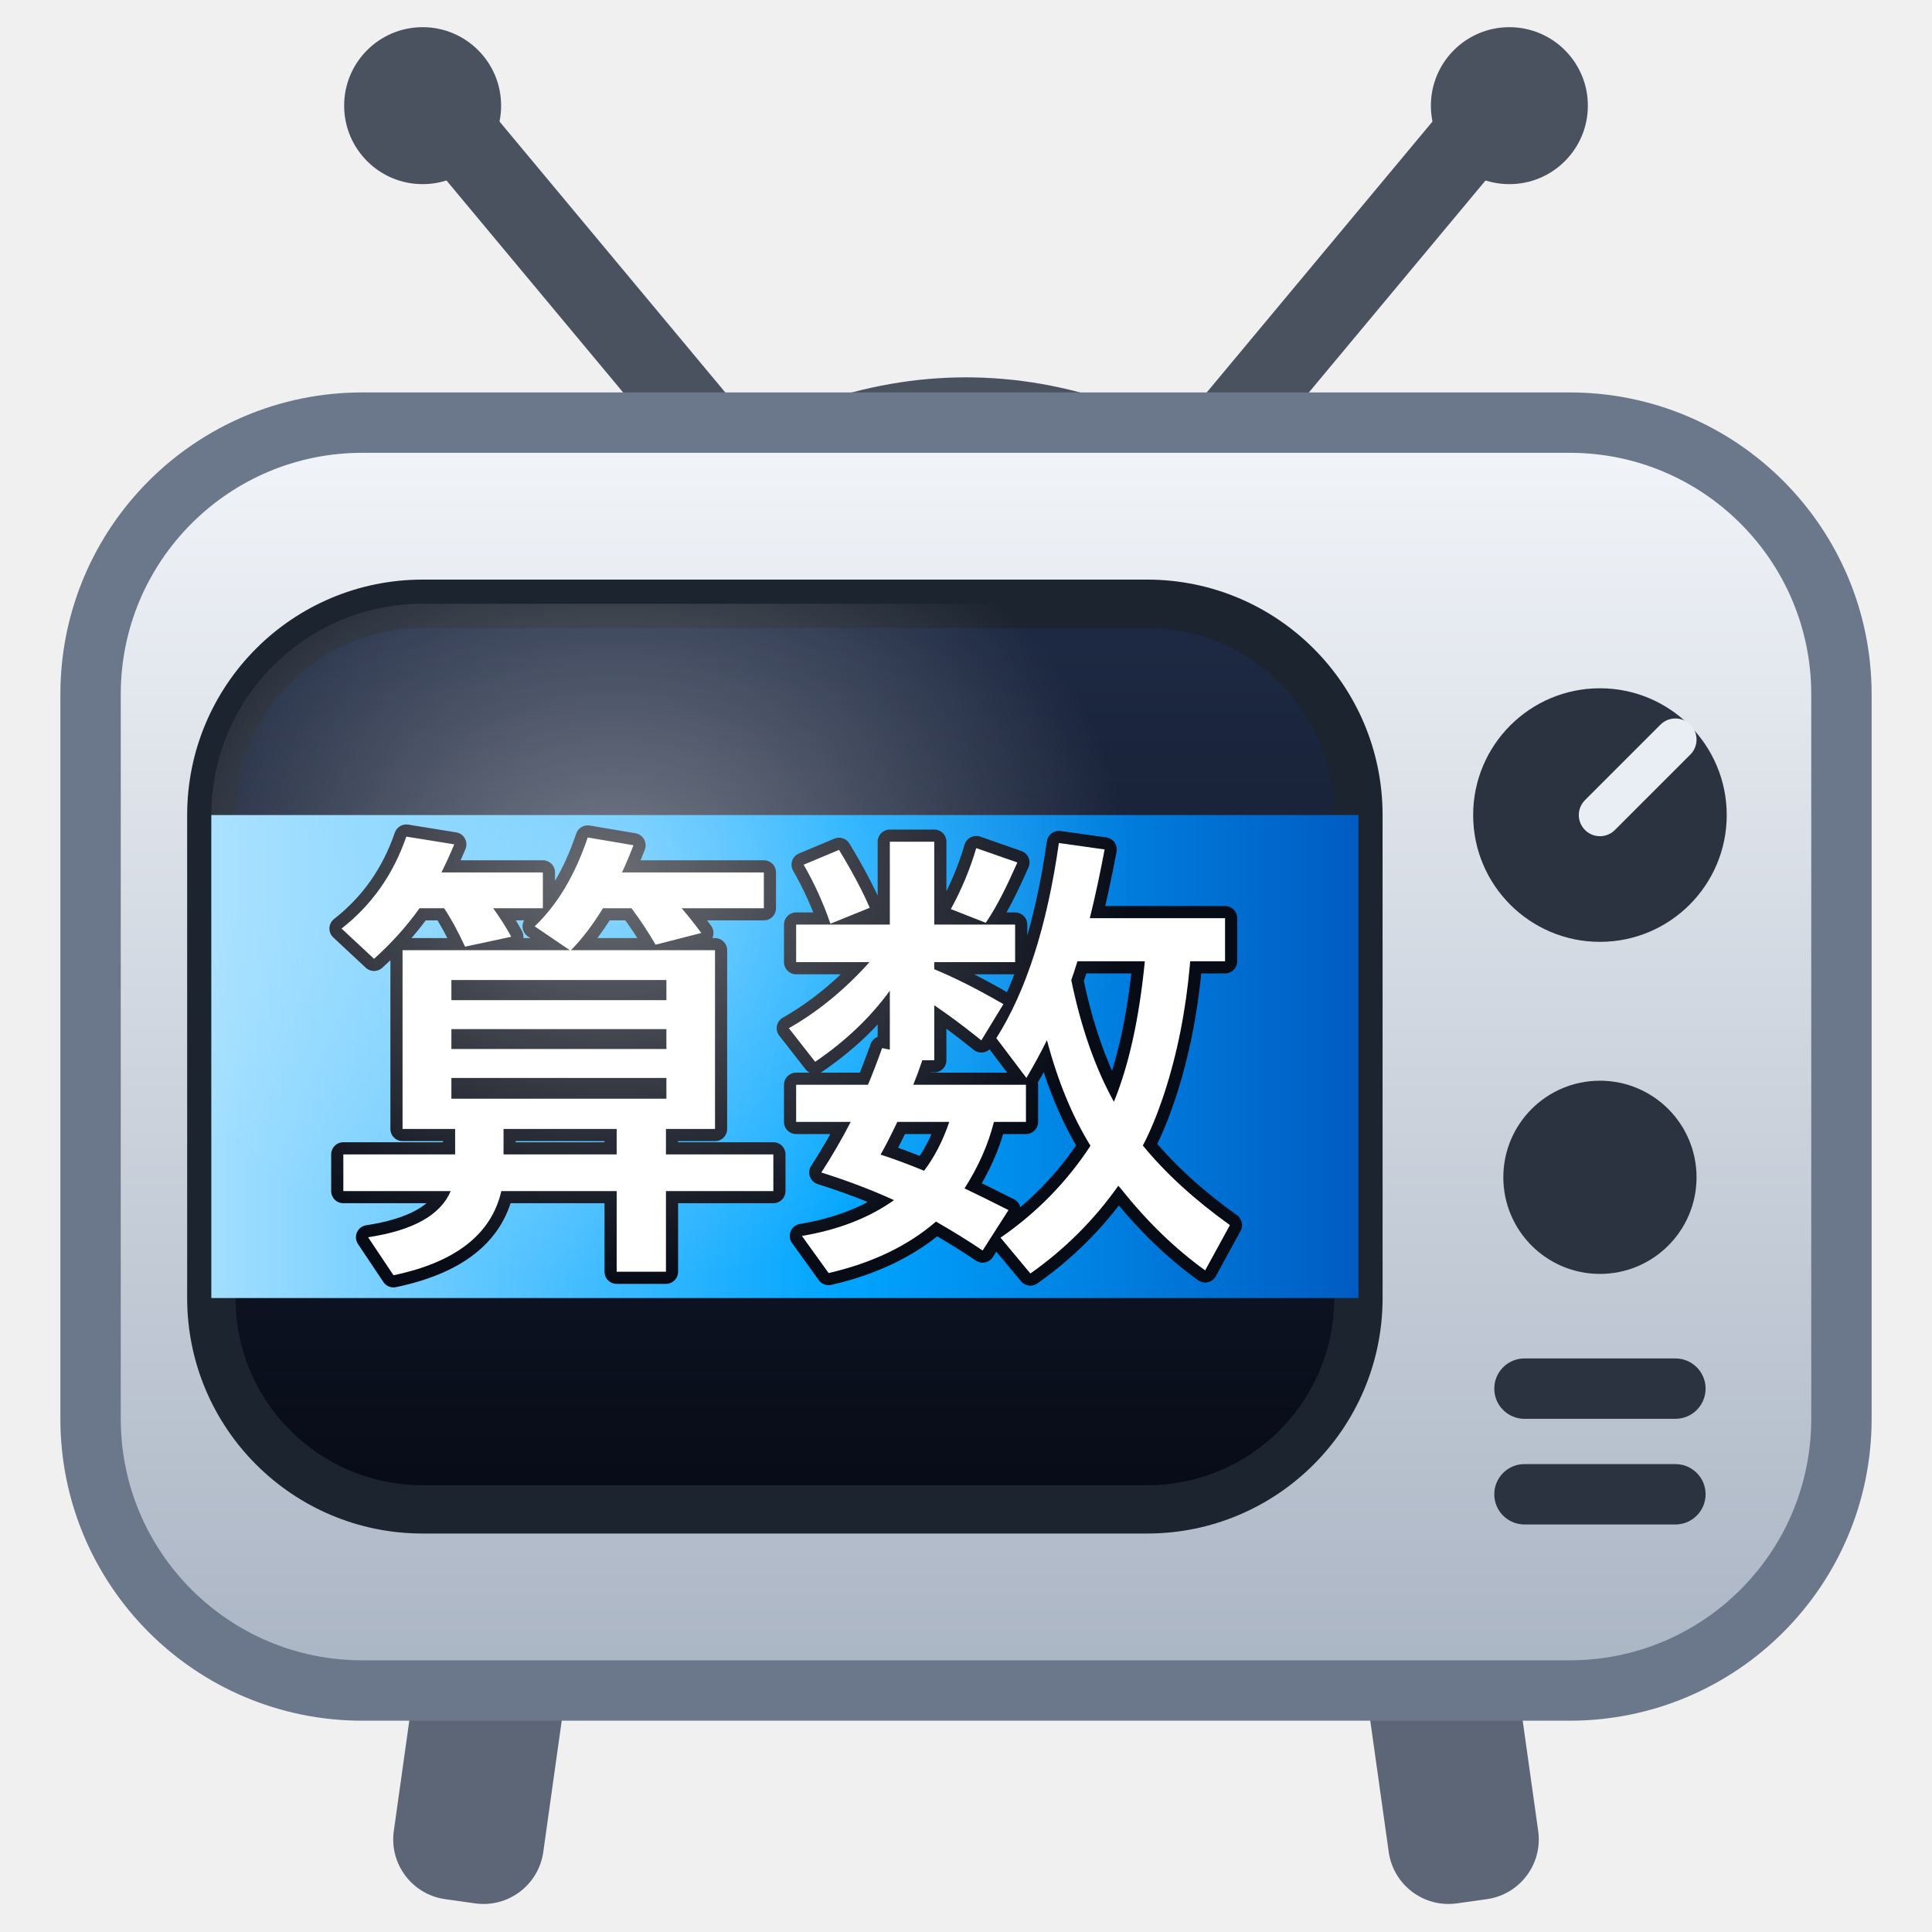
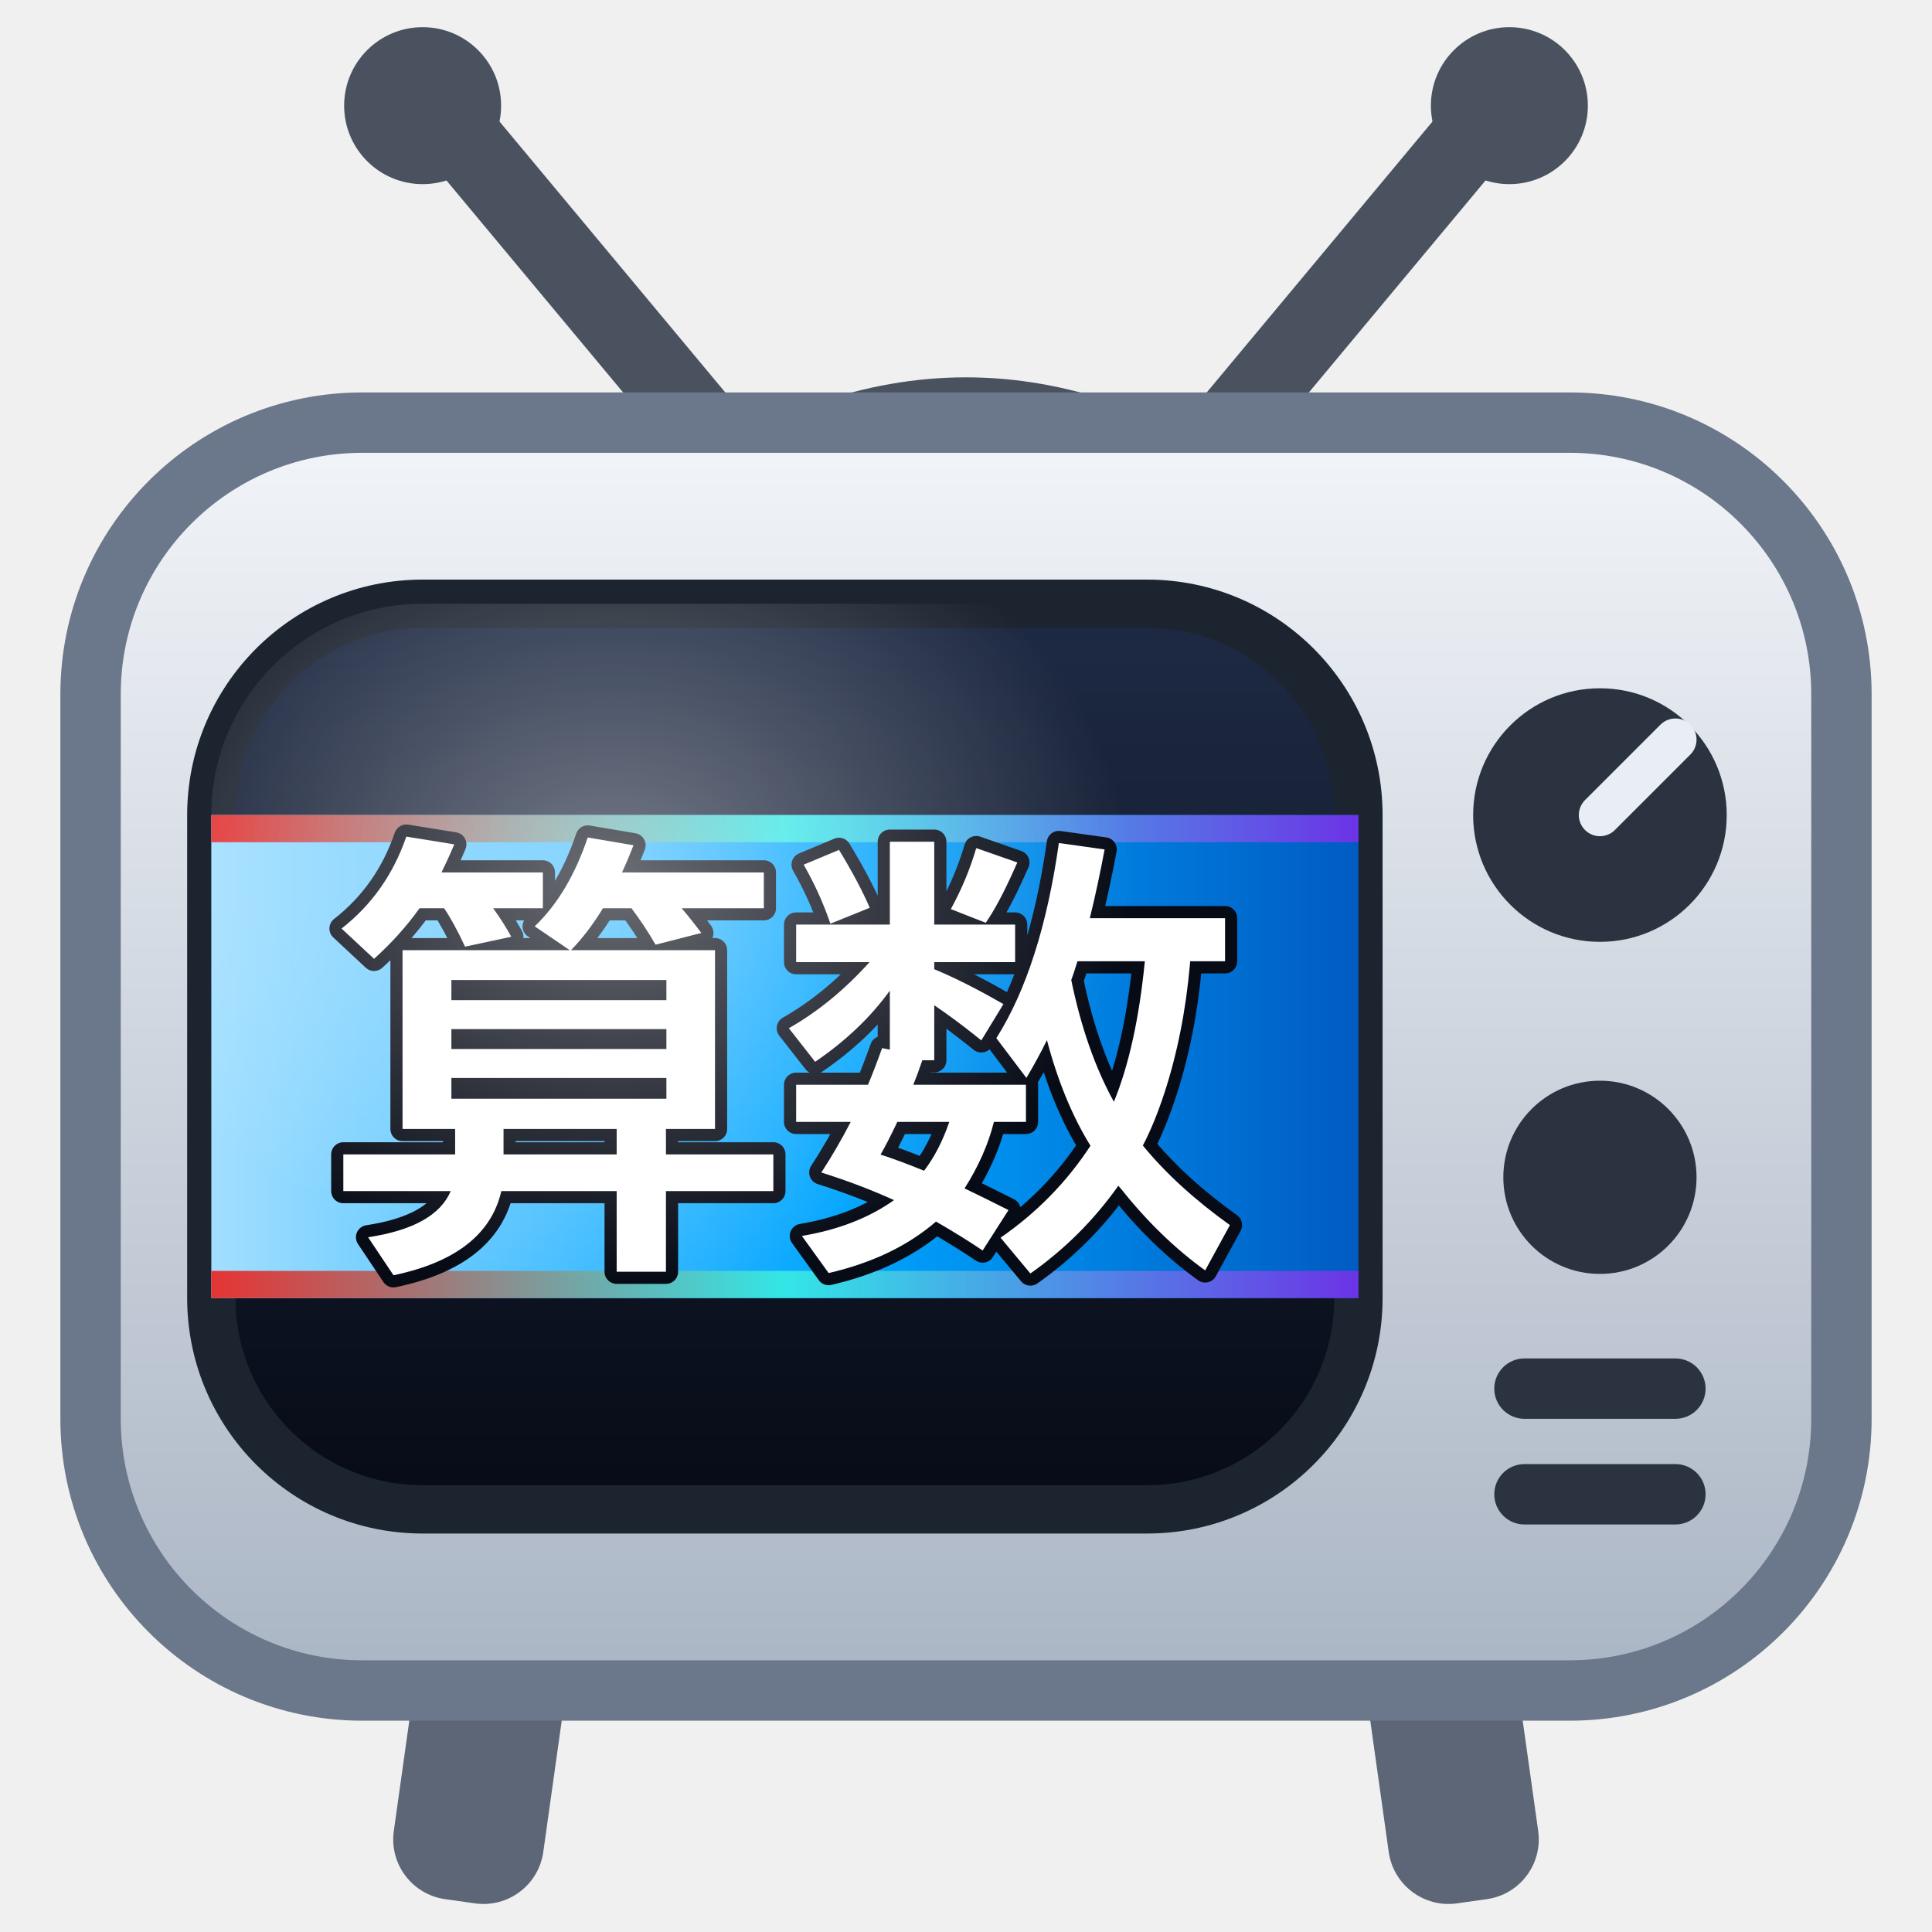
<svg xmlns="http://www.w3.org/2000/svg" viewBox="0 0 64 64">
  <defs>
    <linearGradient id="cab" x1="0" y1="0" x2="0" y2="1">
      <stop offset="0" stop-color="#F2F5F9" />
      <stop offset="1" stop-color="#AAB5C4" />
    </linearGradient>
    <linearGradient id="scr" x1="0" y1="0" x2="0" y2="1">
      <stop offset="0" stop-color="#1E2A44" />
      <stop offset="1" stop-color="#070B16" />
    </linearGradient>
    <linearGradient id="bd" x1="0" y1="0" x2="1" y2="0">
      <stop offset="0" stop-color="#A3DFFF" />
      <stop offset=".55" stop-color="#00A5FF" />
      <stop offset="1" stop-color="#005BC2" />
    </linearGradient>
    <clipPath id="sc">
      <rect x="7" y="20" width="38" height="30" rx="7" />
    </clipPath>
    <radialGradient id="gl" cx=".35" cy=".3" r=".9">
      <stop offset="0" stop-color="#fff" stop-opacity=".4" />
      <stop offset=".5" stop-color="#fff" stop-opacity="0" />
    </radialGradient>
+     <linearGradient id="rbl" x1="0" y1="0" x2="1" y2="0">
+       <stop offset="0" stop-color="#E63333" />
+       <stop offset=".5" stop-color="#33E6E6" />
+       <stop offset="1" stop-color="#6C33E6" />
+     </linearGradient>
  </defs>
  <path d="M24 15 L14 3 M40 15 L50 3" stroke="#4A5260" stroke-width="2.6" stroke-linecap="round" />
  <circle cx="14" cy="3.5" r="2.6" fill="#4A5260" />
  <circle cx="50" cy="3.5" r="2.6" fill="#4A5260" />
  <path d="M22 16 Q32 9 42 16 Z" fill="#4A5260" />
  <rect x="14" y="54" width="5" height="9" rx="2" fill="#5C6676" transform="rotate(8 16 54)" />
  <rect x="45" y="54" width="5" height="9" rx="2" fill="#5C6676" transform="rotate(-8 48 54)" />
  <rect x="3" y="14" width="58" height="42" rx="9" fill="url(#cab)" stroke="#6B778A" stroke-width="2" />
  <rect x="7" y="20" width="38" height="30" rx="7" fill="url(#scr)" stroke="#1C2430" stroke-width="1.6" />
  <rect x="7" y="27" width="38" height="16" fill="url(#bd)" clip-path="url(#sc)" />
+   <rect x="7" y="27" width="38" height="0.9" fill="url(#rbl)" clip-path="url(#sc)" />
+   <rect x="7" y="42.1" width="38" height="0.9" fill="url(#rbl)" clip-path="url(#sc)" />
  <path d="M766 170Q699 -123 278 -211L163 -39Q468 7 537 170H51V336H557V451H319V1260H1076L917 1368Q1071 1515 1157 1770L1364 1735Q1337 1665 1312 1612H1954V1450H1582Q1625 1400 1671 1338L1464 1285Q1415 1370 1355 1450H1226Q1156 1336 1081 1260H1733V451H1511V336H1997V170H1511V-195H1288V170ZM776 336H1288V451H776ZM1513 588V682H540V588ZM1513 813V903H540V813ZM1513 1034V1125H540V1034ZM729 1450Q776 1385 811 1321L602 1276Q550 1387 507 1450H396Q308 1327 190 1221L43 1358Q248 1518 336 1774L553 1739Q525 1672 495 1612H954V1450Z" fill="#fff" stroke="#070B16" stroke-width="110" paint-order="stroke" stroke-linejoin="round" transform="translate(11.00 40.70) scale(0.00732 -0.00732)" />
  <path d="M1383 375Q1259 576 1186 853Q1143 766 1093 682L957 862Q1160 1183 1240 1745L1447 1716Q1416 1551 1380 1405H1992V1210H1834L1833 1195Q1805 881 1717 612Q1671 473 1620 376Q1775 187 2014 16L1902 -189Q1698 -42 1523 178L1509 194Q1344 -39 1111 -203L976 -41Q1222 129 1383 375ZM1489 574Q1591 823 1629 1210H1324Q1306 1151 1296 1125Q1362 804 1489 574ZM946 483Q908 331 813 182Q885 148 1012 84L895 -99Q805 -38 684 32Q493 -133 198 -201L77 -33Q323 8 494 129Q340 199 165 254Q237 365 298 483H51V651H376Q403 714 440 817L475 810V1077Q344 896 137 755L18 907Q215 1019 383 1206H51V1376H475V1751H676V1376H1042V1206H676V1174Q816 1116 989 1016L889 852L860 875Q770 947 676 1011V762H622Q602 702 581 651H1091V483ZM744 483H509Q460 381 433 335Q520 307 630 262Q700 354 744 483ZM206 1380Q159 1518 85 1647L245 1714Q336 1564 384 1452ZM751 1446Q824 1579 866 1722L1052 1657Q1043 1637 1033 1615Q967 1468 909 1384Z" fill="#fff" stroke="#070B16" stroke-width="110" paint-order="stroke" stroke-linejoin="round" transform="translate(26.00 40.70) scale(0.00732 -0.00732)" />
  <rect x="7" y="20" width="38" height="30" rx="7" fill="url(#gl)" />
  <circle cx="53" cy="27" r="4.2" fill="#2B3240" />
  <path d="M53 27 L55.5 24.5" stroke="#E9EEF5" stroke-width="1.4" stroke-linecap="round" />
  <circle cx="53" cy="39" r="3.2" fill="#2B3240" />
  <rect x="49.5" y="45" width="7" height="2" rx="1" fill="#2B3240" />
  <rect x="49.5" y="48.5" width="7" height="2" rx="1" fill="#2B3240" />
</svg>
